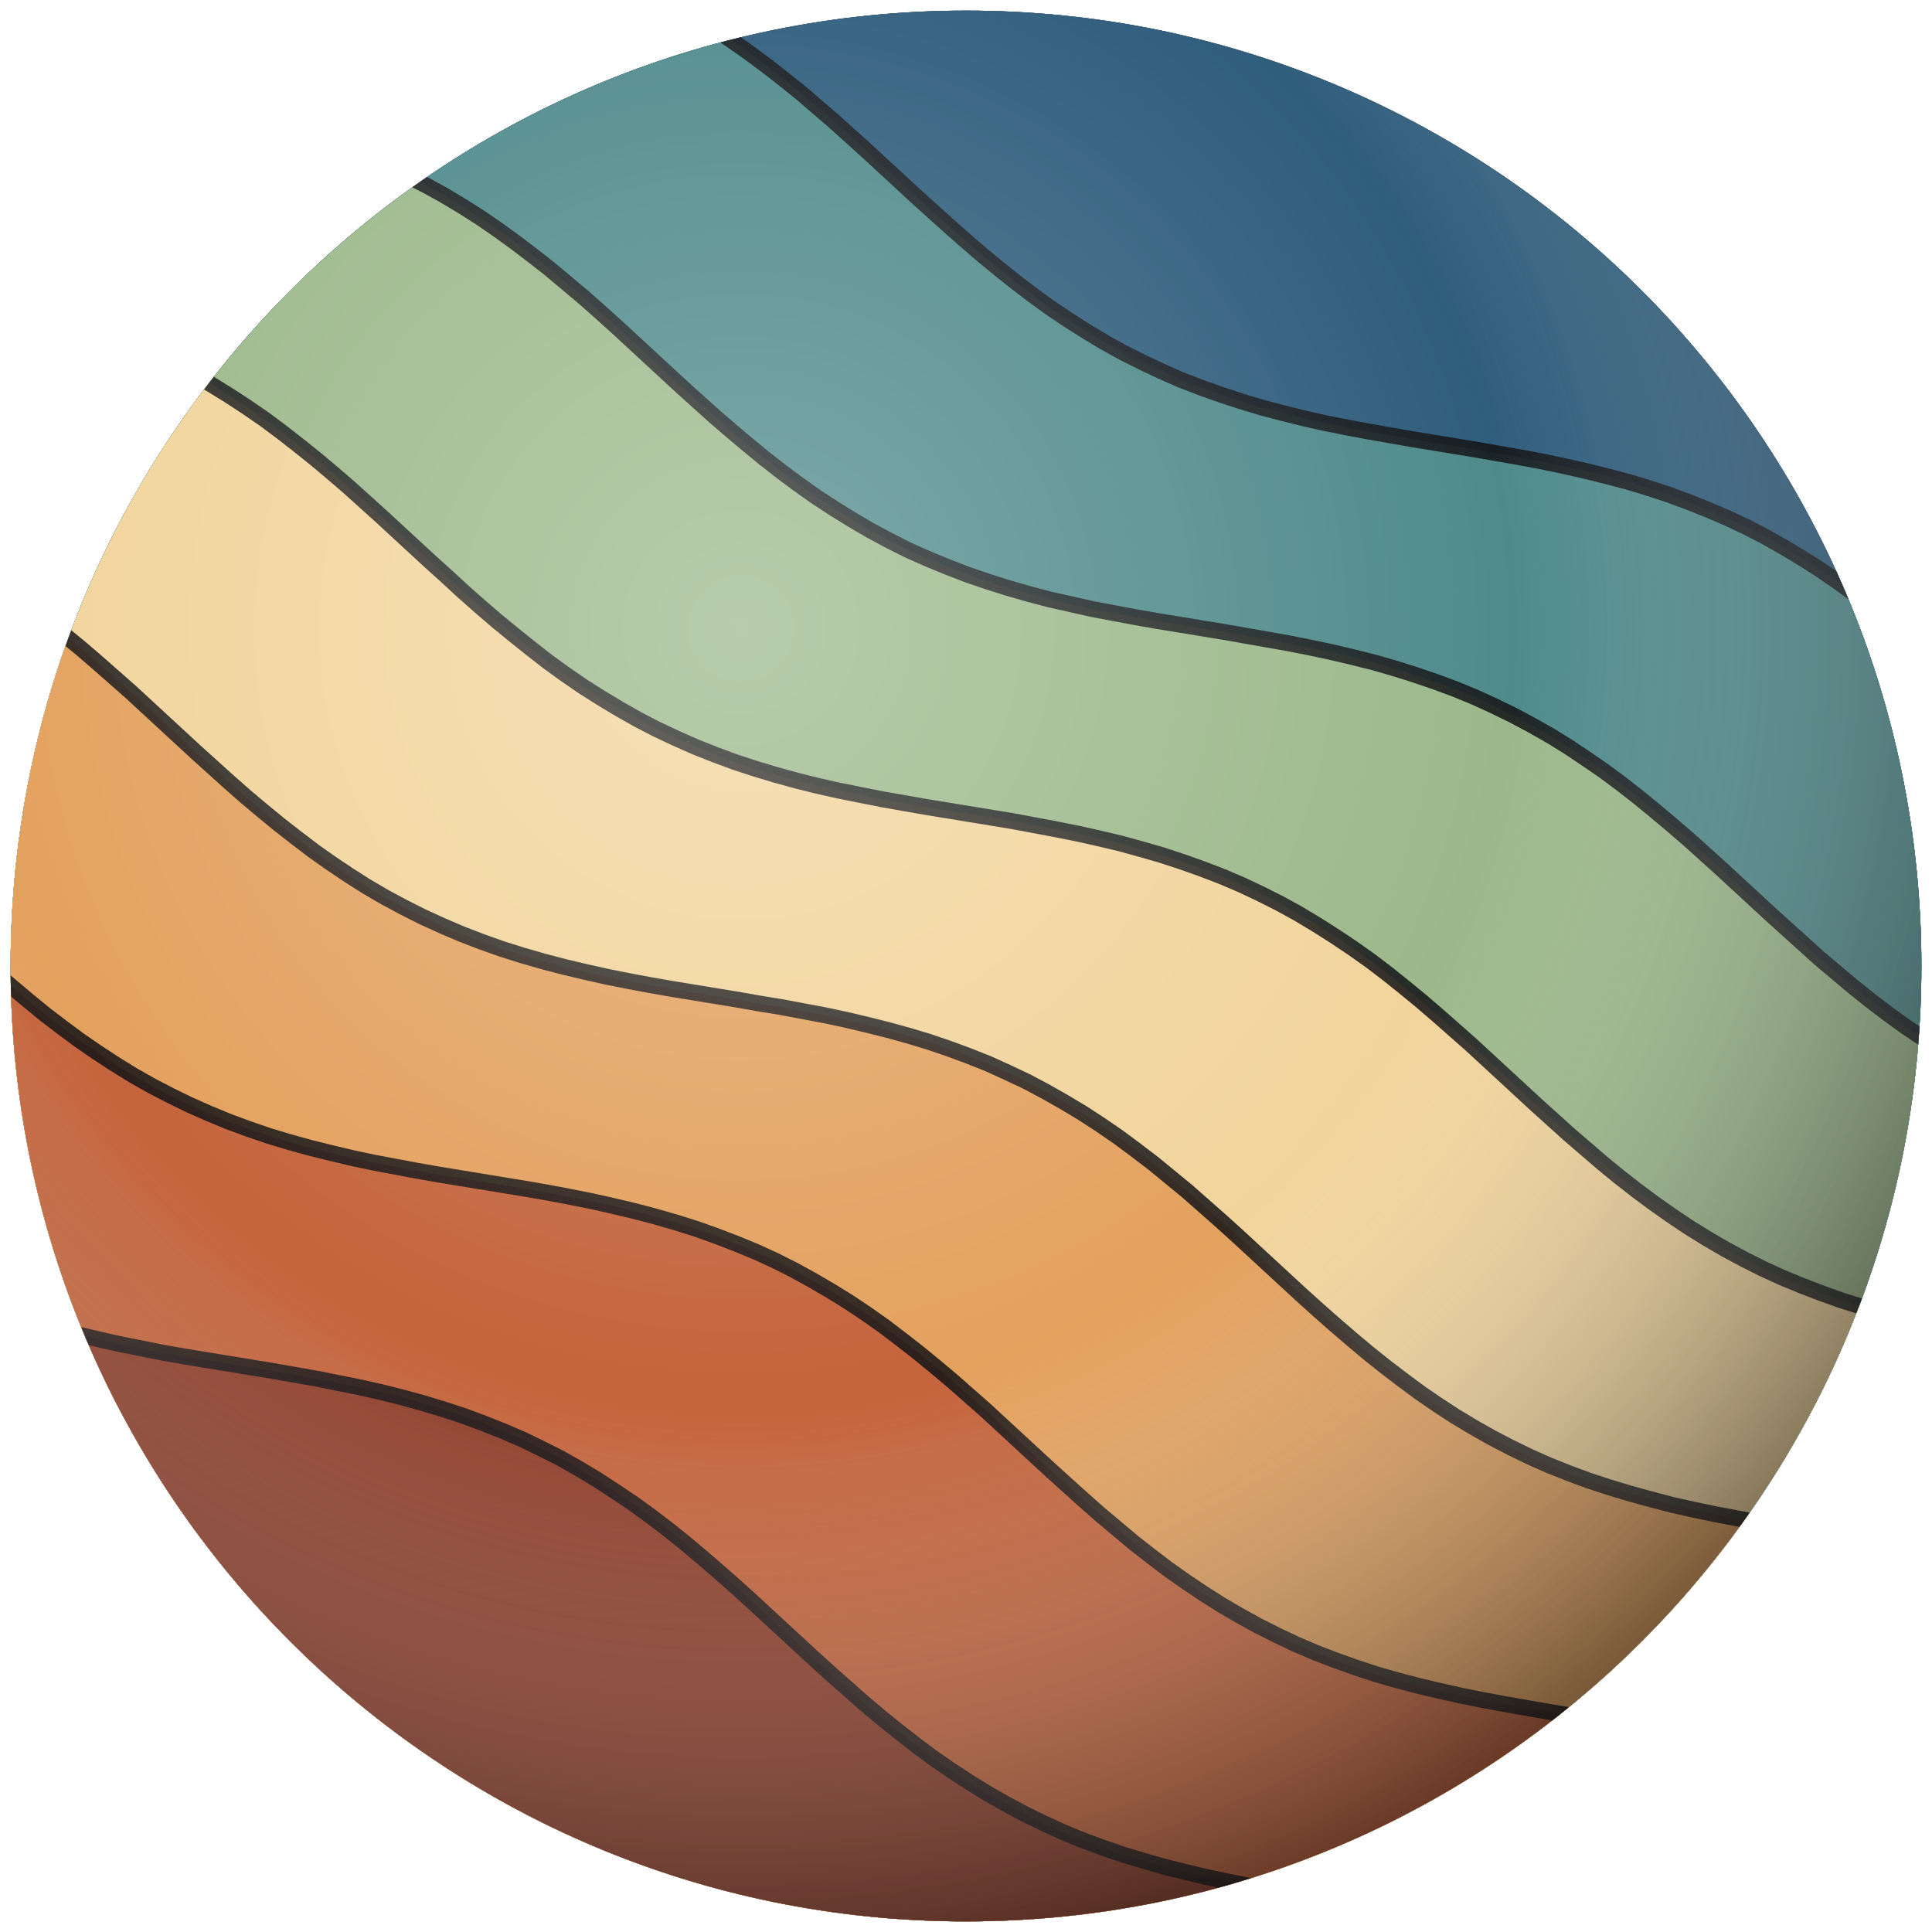
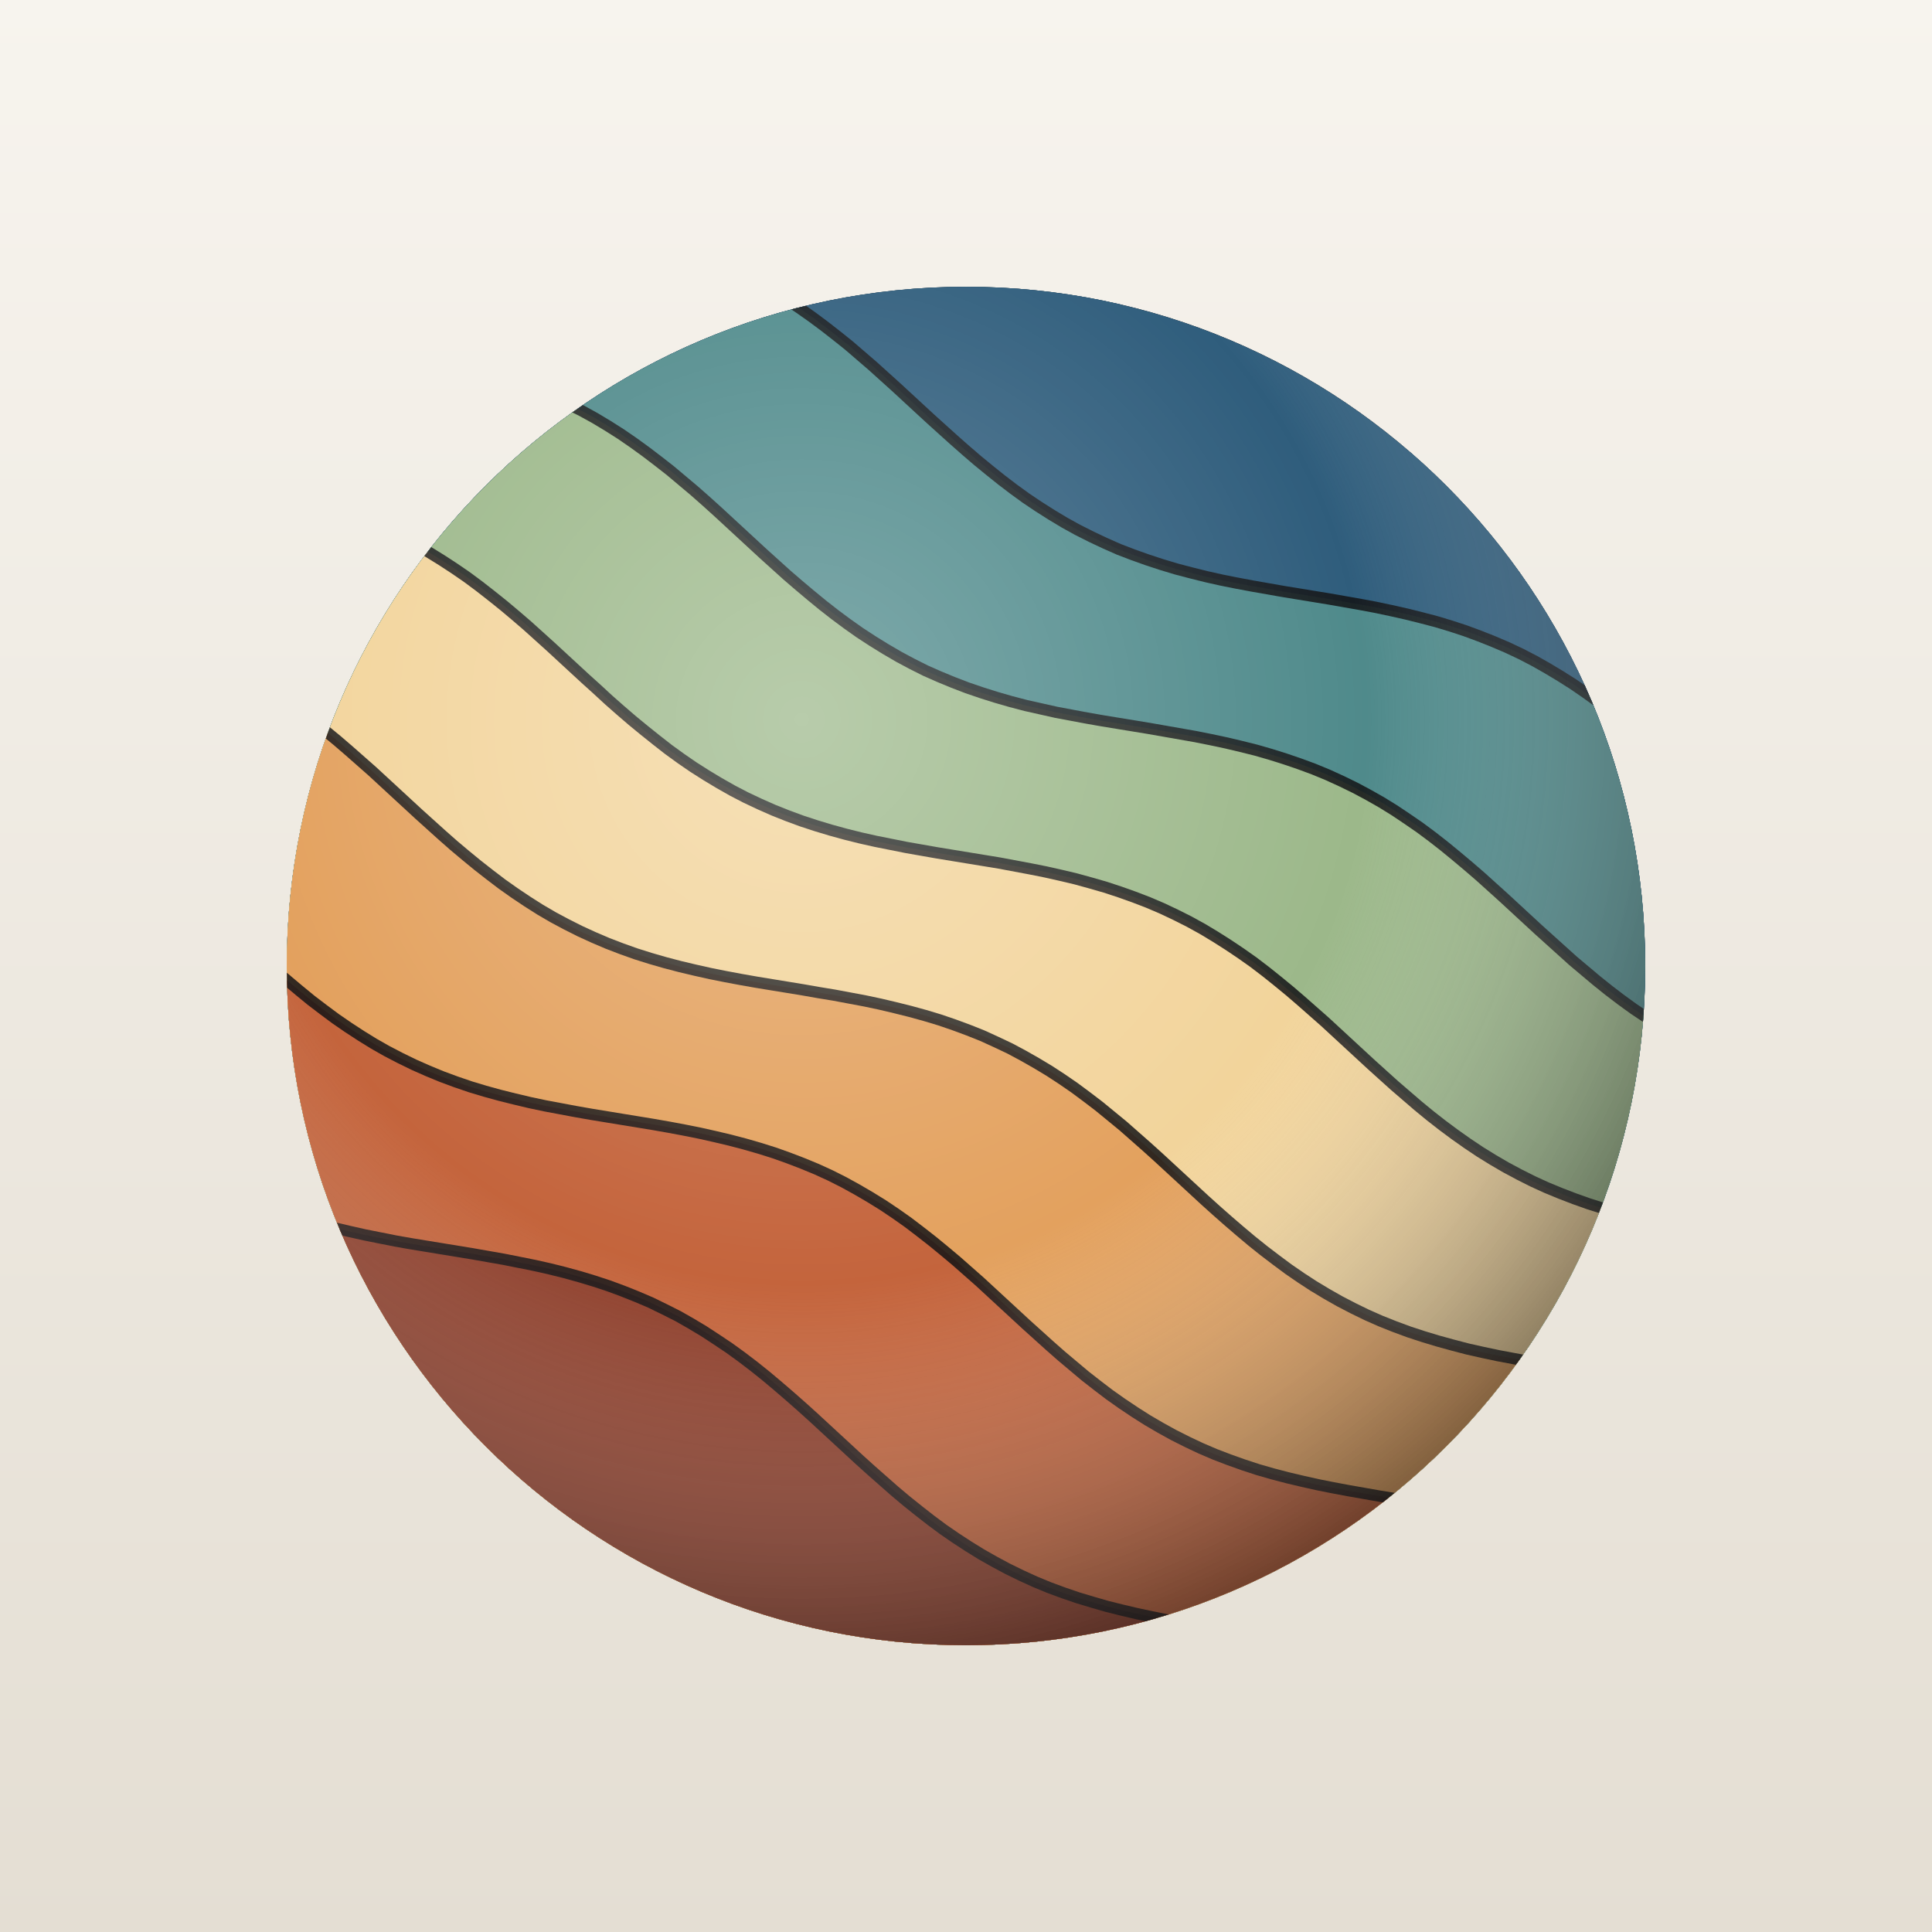
- <svg xmlns="http://www.w3.org/2000/svg" viewBox="148 148 728 728">
+ <svg xmlns="http://www.w3.org/2000/svg" viewBox="0 0 1024 1024" width="1024" height="1024">
  <defs>
    <clipPath id="clip">
      <circle cx="512" cy="512" r="360" />
    </clipPath>
    <radialGradient id="shade" cx="38%" cy="32%" r="75%">
      <stop offset="0" stop-color="#fff" stop-opacity=".28" />
      <stop offset=".55" stop-color="#fff" stop-opacity="0" />
      <stop offset="1" stop-color="#000" stop-opacity=".55" />
    </radialGradient>
+     <linearGradient id="bg" x1="0" y1="0" x2="0" y2="1">
+       <stop offset="0" stop-color="#f7f4ee" />
+       <stop offset="1" stop-color="#e4ded3" />
+     </linearGradient>
  </defs>
+   <rect width="1024" height="1024" fill="url(#bg)" />
  <g clip-path="url(#clip)">
    <rect width="1024" height="1024" fill="#121214" />
    <g transform="rotate(26 512 512)">
      <path d="M -200 43.2 L -192 41.1 L -184 39.1 L -176 37.2 L -168 35.5 L -160 34.0 L -152 32.8 L -144 31.7 L -136 30.9 L -128 30.3 L -120 30.1 L -112 30.0 L -104 30.2 L -96 30.7 L -88 31.5 L -80 32.5 L -72 33.7 L -64 35.1 L -56 36.8 L -48 38.6 L -40 40.6 L -32 42.7 L -24 44.9 L -16 47.2 L -8 49.6 L 0 52.0 L 8 54.4 L 16 56.8 L 24 59.1 L 32 61.3 L 40 63.4 L 48 65.4 L 56 67.2 L 64 68.9 L 72 70.3 L 80 71.5 L 88 72.5 L 96 73.3 L 104 73.8 L 112 74.0 L 120 73.9 L 128 73.7 L 136 73.1 L 144 72.3 L 152 71.2 L 160 70.0 L 168 68.5 L 176 66.8 L 184 64.9 L 192 62.9 L 200 60.8 L 208 58.5 L 216 56.2 L 224 53.8 L 232 51.4 L 240 49.0 L 248 46.6 L 256 44.4 L 264 42.1 L 272 40.1 L 280 38.1 L 288 36.3 L 296 34.7 L 304 33.4 L 312 32.2 L 320 31.3 L 328 30.6 L 336 30.2 L 344 30.0 L 352 30.1 L 360 30.5 L 368 31.1 L 376 31.9 L 384 33.0 L 392 34.4 L 400 35.9 L 408 37.7 L 416 39.6 L 424 41.6 L 432 43.8 L 440 46.1 L 448 48.4 L 456 50.8 L 464 53.2 L 472 55.6 L 480 57.9 L 488 60.2 L 496 62.4 L 504 64.4 L 512 66.3 L 520 68.1 L 528 69.6 L 536 71.0 L 544 72.1 L 552 72.9 L 560 73.5 L 568 73.9 L 576 74.0 L 584 73.8 L 592 73.4 L 600 72.7 L 608 71.8 L 616 70.6 L 624 69.3 L 632 67.7 L 640 65.9 L 648 63.9 L 656 61.9 L 664 59.6 L 672 57.4 L 680 55.0 L 688 52.6 L 696 50.2 L 704 47.8 L 712 45.5 L 720 43.2 L 728 41.1 L 736 39.1 L 744 37.2 L 752 35.5 L 760 34.0 L 768 32.8 L 776 31.7 L 784 30.9 L 792 30.3 L 800 30.1 L 808 30.0 L 816 30.2 L 824 30.7 L 832 31.5 L 840 32.5 L 848 33.7 L 856 35.1 L 864 36.8 L 872 38.6 L 880 40.6 L 888 42.7 L 896 44.9 L 904 47.2 L 912 49.6 L 920 52.0 L 928 54.4 L 936 56.8 L 944 59.1 L 952 61.3 L 960 63.4 L 968 65.4 L 976 67.2 L 984 68.9 L 992 70.3 L 1000 71.5 L 1008 72.5 L 1016 73.3 L 1024 73.8 L 1032 74.0 L 1040 73.9 L 1048 73.7 L 1056 73.1 L 1064 72.3 L 1072 71.2 L 1080 70.0 L 1088 68.5 L 1096 66.8 L 1104 64.9 L 1112 62.9 L 1120 60.8 L 1128 58.5 L 1136 56.2 L 1144 53.8 L 1152 51.4 L 1160 49.0 L 1168 46.6 L 1176 44.4 L 1184 42.1 L 1192 40.1 L 1200 38.1 L 1208 36.3 L 1216 34.7 L 1224 33.4 L 1224 1300 L -200 1300 Z" fill="#2f5d7c" />
      <path d="M -200 134.5 L -192 133.6 L -184 132.9 L -176 132.4 L -168 132.2 L -160 132.3 L -152 132.6 L -144 133.2 L -136 134.1 L -128 135.2 L -120 136.5 L -112 138.0 L -104 139.7 L -96 141.6 L -88 143.6 L -80 145.8 L -72 148.1 L -64 150.4 L -56 152.8 L -48 155.2 L -40 157.6 L -32 159.9 L -24 162.2 L -16 164.4 L -8 166.5 L 0 168.4 L 8 170.1 L 16 171.7 L 24 173.1 L 32 174.2 L 40 175.1 L 48 175.7 L 56 176.1 L 64 176.2 L 72 176.1 L 80 175.7 L 88 175.0 L 96 174.1 L 104 173.0 L 112 171.6 L 120 170.0 L 128 168.3 L 136 166.4 L 144 164.3 L 152 162.1 L 160 159.8 L 168 157.4 L 176 155.0 L 184 152.6 L 192 150.3 L 200 147.9 L 208 145.7 L 216 143.5 L 224 141.5 L 232 139.6 L 240 137.9 L 248 136.4 L 256 135.1 L 264 134.0 L 272 133.2 L 280 132.6 L 288 132.3 L 296 132.2 L 304 132.4 L 312 132.9 L 320 133.6 L 328 134.6 L 336 135.8 L 344 137.2 L 352 138.8 L 360 140.6 L 368 142.6 L 376 144.7 L 384 146.9 L 392 149.2 L 400 151.6 L 408 154.0 L 416 156.4 L 424 158.8 L 432 161.1 L 440 163.3 L 448 165.5 L 456 167.5 L 464 169.3 L 472 171.0 L 480 172.4 L 488 173.7 L 496 174.7 L 504 175.4 L 512 175.9 L 520 176.2 L 528 176.2 L 536 175.9 L 544 175.4 L 552 174.6 L 560 173.6 L 568 172.3 L 576 170.9 L 584 169.2 L 592 167.3 L 600 165.3 L 608 163.2 L 616 160.9 L 624 158.6 L 632 156.2 L 640 153.8 L 648 151.5 L 656 149.1 L 664 146.8 L 672 144.6 L 680 142.5 L 688 140.5 L 696 138.7 L 704 137.1 L 712 135.7 L 720 134.5 L 728 133.6 L 736 132.9 L 744 132.4 L 752 132.2 L 760 132.3 L 768 132.6 L 776 133.2 L 784 134.1 L 792 135.2 L 800 136.5 L 808 138.0 L 816 139.7 L 824 141.6 L 832 143.6 L 840 145.8 L 848 148.1 L 856 150.4 L 864 152.8 L 872 155.2 L 880 157.6 L 888 159.9 L 896 162.2 L 904 164.4 L 912 166.5 L 920 168.4 L 928 170.1 L 936 171.7 L 944 173.1 L 952 174.2 L 960 175.1 L 968 175.7 L 976 176.1 L 984 176.2 L 992 176.1 L 1000 175.7 L 1008 175.0 L 1016 174.1 L 1024 173.0 L 1032 171.6 L 1040 170.0 L 1048 168.3 L 1056 166.4 L 1064 164.3 L 1072 162.1 L 1080 159.8 L 1088 157.4 L 1096 155.0 L 1104 152.6 L 1112 150.3 L 1120 147.9 L 1128 145.7 L 1136 143.5 L 1144 141.5 L 1152 139.6 L 1160 137.9 L 1168 136.4 L 1176 135.1 L 1184 134.0 L 1192 133.2 L 1200 132.6 L 1208 132.3 L 1216 132.2 L 1224 132.4 L 1224 1300 L -200 1300 Z" fill="#2f5d7c" />
      <path d="M -200 235.1 L -192 235.8 L -184 236.7 L -176 237.9 L -168 239.3 L -160 240.9 L -152 242.7 L -144 244.6 L -136 246.7 L -128 248.9 L -120 251.2 L -112 253.6 L -104 256.0 L -96 258.4 L -88 260.8 L -80 263.1 L -72 265.3 L -64 267.5 L -56 269.5 L -48 271.3 L -40 273.0 L -32 274.5 L -24 275.8 L -16 276.8 L -8 277.6 L 0 278.1 L 8 278.4 L 16 278.4 L 24 278.2 L 32 277.7 L 40 276.9 L 48 275.9 L 56 274.7 L 64 273.2 L 72 271.6 L 80 269.7 L 88 267.7 L 96 265.6 L 104 263.4 L 112 261.1 L 120 258.7 L 128 256.3 L 136 253.9 L 144 251.5 L 152 249.2 L 160 247.0 L 168 244.9 L 176 242.9 L 184 241.1 L 192 239.5 L 200 238.0 L 208 236.8 L 216 235.9 L 224 235.1 L 232 234.7 L 240 234.5 L 248 234.5 L 256 234.8 L 264 235.4 L 272 236.2 L 280 237.3 L 288 238.6 L 296 240.1 L 304 241.8 L 312 243.6 L 320 245.7 L 328 247.8 L 336 250.1 L 344 252.4 L 352 254.8 L 360 257.2 L 368 259.6 L 376 261.9 L 384 264.2 L 392 266.4 L 400 268.5 L 408 270.4 L 416 272.2 L 424 273.8 L 432 275.2 L 440 276.3 L 448 277.2 L 456 277.9 L 464 278.3 L 472 278.4 L 480 278.3 L 488 278.0 L 496 277.3 L 504 276.4 L 512 275.3 L 520 274.0 L 528 272.4 L 536 270.7 L 544 268.8 L 552 266.7 L 560 264.5 L 568 262.2 L 576 259.9 L 584 257.5 L 592 255.1 L 600 252.7 L 608 250.4 L 616 248.1 L 624 245.9 L 632 243.9 L 640 242.0 L 648 240.3 L 656 238.7 L 664 237.4 L 672 236.3 L 680 235.5 L 688 234.9 L 696 234.5 L 704 234.4 L 712 234.6 L 720 235.1 L 728 235.8 L 736 236.7 L 744 237.9 L 752 239.3 L 760 240.9 L 768 242.7 L 776 244.6 L 784 246.7 L 792 248.9 L 800 251.2 L 808 253.6 L 816 256.0 L 824 258.4 L 832 260.8 L 840 263.1 L 848 265.3 L 856 267.5 L 864 269.5 L 872 271.3 L 880 273.0 L 888 274.5 L 896 275.8 L 904 276.8 L 912 277.6 L 920 278.1 L 928 278.4 L 936 278.4 L 944 278.2 L 952 277.7 L 960 276.9 L 968 275.9 L 976 274.7 L 984 273.2 L 992 271.6 L 1000 269.7 L 1008 267.7 L 1016 265.6 L 1024 263.4 L 1032 261.1 L 1040 258.7 L 1048 256.3 L 1056 253.9 L 1064 251.5 L 1072 249.2 L 1080 247.0 L 1088 244.9 L 1096 242.9 L 1104 241.1 L 1112 239.5 L 1120 238.0 L 1128 236.8 L 1136 235.9 L 1144 235.1 L 1152 234.7 L 1160 234.5 L 1168 234.5 L 1176 234.8 L 1184 235.4 L 1192 236.2 L 1200 237.3 L 1208 238.6 L 1216 240.1 L 1224 241.8 L 1224 1300 L -200 1300 Z" fill="#4f8a8b" />
      <path d="M -200 235.1 L -192 235.8 L -184 236.7 L -176 237.9 L -168 239.3 L -160 240.9 L -152 242.7 L -144 244.6 L -136 246.7 L -128 248.9 L -120 251.2 L -112 253.6 L -104 256.0 L -96 258.4 L -88 260.8 L -80 263.1 L -72 265.3 L -64 267.5 L -56 269.5 L -48 271.3 L -40 273.0 L -32 274.5 L -24 275.8 L -16 276.8 L -8 277.6 L 0 278.1 L 8 278.4 L 16 278.4 L 24 278.2 L 32 277.7 L 40 276.9 L 48 275.9 L 56 274.7 L 64 273.2 L 72 271.6 L 80 269.7 L 88 267.7 L 96 265.6 L 104 263.4 L 112 261.1 L 120 258.7 L 128 256.3 L 136 253.9 L 144 251.5 L 152 249.2 L 160 247.0 L 168 244.9 L 176 242.9 L 184 241.1 L 192 239.5 L 200 238.0 L 208 236.8 L 216 235.9 L 224 235.1 L 232 234.7 L 240 234.5 L 248 234.5 L 256 234.8 L 264 235.4 L 272 236.2 L 280 237.3 L 288 238.6 L 296 240.1 L 304 241.8 L 312 243.6 L 320 245.7 L 328 247.8 L 336 250.1 L 344 252.4 L 352 254.8 L 360 257.2 L 368 259.6 L 376 261.9 L 384 264.2 L 392 266.4 L 400 268.5 L 408 270.4 L 416 272.2 L 424 273.8 L 432 275.2 L 440 276.3 L 448 277.2 L 456 277.9 L 464 278.3 L 472 278.4 L 480 278.3 L 488 278.0 L 496 277.3 L 504 276.4 L 512 275.3 L 520 274.0 L 528 272.4 L 536 270.7 L 544 268.8 L 552 266.7 L 560 264.5 L 568 262.2 L 576 259.9 L 584 257.5 L 592 255.1 L 600 252.7 L 608 250.4 L 616 248.1 L 624 245.9 L 632 243.9 L 640 242.0 L 648 240.3 L 656 238.7 L 664 237.4 L 672 236.3 L 680 235.5 L 688 234.9 L 696 234.5 L 704 234.4 L 712 234.6 L 720 235.1 L 728 235.8 L 736 236.7 L 744 237.9 L 752 239.3 L 760 240.9 L 768 242.7 L 776 244.6 L 784 246.7 L 792 248.9 L 800 251.2 L 808 253.6 L 816 256.0 L 824 258.4 L 832 260.8 L 840 263.1 L 848 265.3 L 856 267.5 L 864 269.5 L 872 271.3 L 880 273.0 L 888 274.5 L 896 275.8 L 904 276.8 L 912 277.6 L 920 278.1 L 928 278.4 L 936 278.4 L 944 278.2 L 952 277.7 L 960 276.9 L 968 275.9 L 976 274.7 L 984 273.2 L 992 271.6 L 1000 269.7 L 1008 267.7 L 1016 265.6 L 1024 263.4 L 1032 261.1 L 1040 258.7 L 1048 256.3 L 1056 253.9 L 1064 251.5 L 1072 249.2 L 1080 247.0 L 1088 244.9 L 1096 242.9 L 1104 241.1 L 1112 239.5 L 1120 238.0 L 1128 236.8 L 1136 235.9 L 1144 235.1 L 1152 234.7 L 1160 234.5 L 1168 234.5 L 1176 234.8 L 1184 235.4 L 1192 236.2 L 1200 237.3 L 1208 238.6 L 1216 240.1 L 1224 241.8" fill="none" stroke="#121214" stroke-width="6" stroke-opacity=".85" />
      <path d="M -200 345.7 L -192 347.7 L -184 349.8 L -176 352.1 L -168 354.4 L -160 356.8 L -152 359.2 L -144 361.6 L -136 363.9 L -128 366.2 L -120 368.5 L -112 370.5 L -104 372.5 L -96 374.3 L -88 375.9 L -80 377.3 L -72 378.4 L -64 379.4 L -56 380.1 L -48 380.5 L -40 380.7 L -32 380.6 L -24 380.2 L -16 379.6 L -8 378.8 L 0 377.7 L 8 376.3 L 16 374.8 L 24 373.1 L 32 371.2 L 40 369.1 L 48 366.9 L 56 364.7 L 64 362.3 L 72 359.9 L 80 357.5 L 88 355.2 L 96 352.8 L 104 350.5 L 112 348.3 L 120 346.3 L 128 344.4 L 136 342.6 L 144 341.1 L 152 339.8 L 160 338.6 L 168 337.8 L 176 337.1 L 184 336.8 L 192 336.7 L 200 336.8 L 208 337.2 L 216 337.9 L 224 338.8 L 232 340.0 L 240 341.4 L 248 343.0 L 256 344.7 L 264 346.7 L 272 348.7 L 280 350.9 L 288 353.2 L 296 355.6 L 304 358.0 L 312 360.4 L 320 362.8 L 328 365.1 L 336 367.4 L 344 369.5 L 352 371.5 L 360 373.4 L 368 375.1 L 376 376.6 L 384 377.9 L 392 378.9 L 400 379.7 L 408 380.3 L 416 380.6 L 424 380.7 L 432 380.4 L 440 379.9 L 448 379.2 L 456 378.2 L 464 377.0 L 472 375.6 L 480 374.0 L 488 372.1 L 496 370.2 L 504 368.0 L 512 365.8 L 520 363.5 L 528 361.1 L 536 358.7 L 544 356.3 L 552 354.0 L 560 351.7 L 568 349.4 L 576 347.3 L 584 345.3 L 592 343.5 L 600 341.8 L 608 340.4 L 616 339.2 L 624 338.2 L 632 337.4 L 640 336.9 L 648 336.7 L 656 336.7 L 664 337.0 L 672 337.5 L 680 338.3 L 688 339.4 L 696 340.6 L 704 342.1 L 712 343.8 L 720 345.7 L 728 347.7 L 736 349.8 L 744 352.1 L 752 354.4 L 760 356.8 L 768 359.2 L 776 361.6 L 784 363.9 L 792 366.2 L 800 368.5 L 808 370.5 L 816 372.5 L 824 374.3 L 832 375.9 L 840 377.3 L 848 378.4 L 856 379.4 L 864 380.1 L 872 380.5 L 880 380.7 L 888 380.6 L 896 380.2 L 904 379.6 L 912 378.8 L 920 377.7 L 928 376.3 L 936 374.8 L 944 373.1 L 952 371.2 L 960 369.1 L 968 366.9 L 976 364.7 L 984 362.3 L 992 359.9 L 1000 357.5 L 1008 355.2 L 1016 352.8 L 1024 350.5 L 1032 348.3 L 1040 346.3 L 1048 344.4 L 1056 342.6 L 1064 341.1 L 1072 339.8 L 1080 338.6 L 1088 337.8 L 1096 337.1 L 1104 336.8 L 1112 336.7 L 1120 336.8 L 1128 337.2 L 1136 337.9 L 1144 338.8 L 1152 340.0 L 1160 341.4 L 1168 343.0 L 1176 344.7 L 1184 346.7 L 1192 348.7 L 1200 350.9 L 1208 353.2 L 1216 355.6 L 1224 358.0 L 1224 1300 L -200 1300 Z" fill="#9cb88a" />
      <path d="M -200 345.7 L -192 347.7 L -184 349.8 L -176 352.1 L -168 354.4 L -160 356.8 L -152 359.2 L -144 361.6 L -136 363.9 L -128 366.2 L -120 368.5 L -112 370.5 L -104 372.5 L -96 374.3 L -88 375.9 L -80 377.3 L -72 378.4 L -64 379.4 L -56 380.1 L -48 380.5 L -40 380.7 L -32 380.6 L -24 380.2 L -16 379.6 L -8 378.8 L 0 377.7 L 8 376.3 L 16 374.8 L 24 373.1 L 32 371.2 L 40 369.1 L 48 366.9 L 56 364.7 L 64 362.3 L 72 359.9 L 80 357.5 L 88 355.2 L 96 352.8 L 104 350.5 L 112 348.3 L 120 346.3 L 128 344.4 L 136 342.6 L 144 341.1 L 152 339.8 L 160 338.6 L 168 337.8 L 176 337.1 L 184 336.8 L 192 336.7 L 200 336.8 L 208 337.2 L 216 337.9 L 224 338.8 L 232 340.0 L 240 341.4 L 248 343.0 L 256 344.7 L 264 346.7 L 272 348.7 L 280 350.9 L 288 353.2 L 296 355.6 L 304 358.0 L 312 360.4 L 320 362.8 L 328 365.1 L 336 367.4 L 344 369.5 L 352 371.5 L 360 373.4 L 368 375.1 L 376 376.6 L 384 377.9 L 392 378.9 L 400 379.7 L 408 380.3 L 416 380.6 L 424 380.7 L 432 380.4 L 440 379.9 L 448 379.2 L 456 378.2 L 464 377.0 L 472 375.6 L 480 374.0 L 488 372.1 L 496 370.2 L 504 368.0 L 512 365.8 L 520 363.5 L 528 361.1 L 536 358.7 L 544 356.3 L 552 354.0 L 560 351.7 L 568 349.4 L 576 347.3 L 584 345.3 L 592 343.5 L 600 341.8 L 608 340.4 L 616 339.2 L 624 338.2 L 632 337.4 L 640 336.9 L 648 336.7 L 656 336.7 L 664 337.0 L 672 337.5 L 680 338.3 L 688 339.4 L 696 340.6 L 704 342.1 L 712 343.8 L 720 345.7 L 728 347.7 L 736 349.8 L 744 352.1 L 752 354.4 L 760 356.8 L 768 359.2 L 776 361.6 L 784 363.9 L 792 366.2 L 800 368.5 L 808 370.5 L 816 372.5 L 824 374.3 L 832 375.9 L 840 377.3 L 848 378.4 L 856 379.4 L 864 380.1 L 872 380.5 L 880 380.7 L 888 380.6 L 896 380.2 L 904 379.6 L 912 378.8 L 920 377.7 L 928 376.3 L 936 374.8 L 944 373.1 L 952 371.2 L 960 369.1 L 968 366.9 L 976 364.7 L 984 362.3 L 992 359.9 L 1000 357.5 L 1008 355.2 L 1016 352.8 L 1024 350.5 L 1032 348.3 L 1040 346.3 L 1048 344.4 L 1056 342.6 L 1064 341.1 L 1072 339.8 L 1080 338.6 L 1088 337.8 L 1096 337.1 L 1104 336.8 L 1112 336.7 L 1120 336.8 L 1128 337.2 L 1136 337.9 L 1144 338.8 L 1152 340.0 L 1160 341.4 L 1168 343.0 L 1176 344.7 L 1184 346.7 L 1192 348.7 L 1200 350.9 L 1208 353.2 L 1216 355.6 L 1224 358.0" fill="none" stroke="#121214" stroke-width="6" stroke-opacity=".85" />
      <path d="M -200 462.4 L -192 464.8 L -184 467.1 L -176 469.4 L -168 471.5 L -160 473.6 L -152 475.5 L -144 477.2 L -136 478.7 L -128 480.0 L -120 481.1 L -112 481.9 L -104 482.5 L -96 482.8 L -88 482.9 L -80 482.7 L -72 482.2 L -64 481.5 L -56 480.6 L -48 479.4 L -40 478.0 L -32 476.3 L -24 474.5 L -16 472.6 L -8 470.5 L 0 468.3 L 8 466.0 L 16 463.6 L 24 461.2 L 32 458.8 L 40 456.4 L 48 454.1 L 56 451.9 L 64 449.7 L 72 447.7 L 80 445.9 L 88 444.2 L 96 442.7 L 104 441.5 L 112 440.5 L 120 439.7 L 128 439.2 L 136 438.9 L 144 438.9 L 152 439.2 L 160 439.7 L 168 440.5 L 176 441.5 L 184 442.7 L 192 444.2 L 200 445.9 L 208 447.7 L 216 449.7 L 224 451.8 L 232 454.1 L 240 456.4 L 248 458.8 L 256 461.2 L 264 463.6 L 272 465.9 L 280 468.3 L 288 470.5 L 296 472.6 L 304 474.5 L 312 476.3 L 320 478.0 L 328 479.4 L 336 480.6 L 344 481.5 L 352 482.2 L 360 482.7 L 368 482.9 L 376 482.8 L 384 482.5 L 392 481.9 L 400 481.1 L 408 480.0 L 416 478.7 L 424 477.2 L 432 475.5 L 440 473.6 L 448 471.5 L 456 469.4 L 464 467.1 L 472 464.8 L 480 462.4 L 488 460.0 L 496 457.6 L 504 455.2 L 512 453.0 L 520 450.8 L 528 448.7 L 536 446.8 L 544 445.0 L 552 443.5 L 560 442.1 L 568 441.0 L 576 440.1 L 584 439.4 L 592 439.0 L 600 438.9 L 608 439.0 L 616 439.4 L 624 440.1 L 632 441.0 L 640 442.1 L 648 443.4 L 656 445.0 L 664 446.8 L 672 448.7 L 680 450.8 L 688 453.0 L 696 455.2 L 704 457.6 L 712 460.0 L 720 462.4 L 728 464.8 L 736 467.1 L 744 469.4 L 752 471.5 L 760 473.6 L 768 475.5 L 776 477.2 L 784 478.7 L 792 480.0 L 800 481.1 L 808 481.9 L 816 482.5 L 824 482.8 L 832 482.9 L 840 482.7 L 848 482.2 L 856 481.5 L 864 480.6 L 872 479.4 L 880 478.0 L 888 476.3 L 896 474.5 L 904 472.6 L 912 470.5 L 920 468.3 L 928 466.0 L 936 463.6 L 944 461.2 L 952 458.8 L 960 456.4 L 968 454.1 L 976 451.9 L 984 449.7 L 992 447.7 L 1000 445.9 L 1008 444.2 L 1016 442.7 L 1024 441.5 L 1032 440.5 L 1040 439.7 L 1048 439.2 L 1056 438.9 L 1064 438.9 L 1072 439.2 L 1080 439.7 L 1088 440.5 L 1096 441.5 L 1104 442.7 L 1112 444.2 L 1120 445.9 L 1128 447.7 L 1136 449.7 L 1144 451.8 L 1152 454.1 L 1160 456.4 L 1168 458.8 L 1176 461.2 L 1184 463.6 L 1192 465.9 L 1200 468.3 L 1208 470.5 L 1216 472.6 L 1224 474.5 L 1224 1300 L -200 1300 Z" fill="#f2d49b" />
      <path d="M -200 462.4 L -192 464.8 L -184 467.1 L -176 469.4 L -168 471.5 L -160 473.6 L -152 475.5 L -144 477.2 L -136 478.7 L -128 480.0 L -120 481.1 L -112 481.9 L -104 482.5 L -96 482.8 L -88 482.9 L -80 482.7 L -72 482.2 L -64 481.5 L -56 480.6 L -48 479.4 L -40 478.0 L -32 476.3 L -24 474.5 L -16 472.6 L -8 470.5 L 0 468.3 L 8 466.0 L 16 463.6 L 24 461.2 L 32 458.8 L 40 456.4 L 48 454.1 L 56 451.9 L 64 449.7 L 72 447.7 L 80 445.9 L 88 444.2 L 96 442.7 L 104 441.5 L 112 440.5 L 120 439.7 L 128 439.2 L 136 438.9 L 144 438.9 L 152 439.2 L 160 439.7 L 168 440.5 L 176 441.5 L 184 442.7 L 192 444.2 L 200 445.9 L 208 447.7 L 216 449.7 L 224 451.8 L 232 454.1 L 240 456.4 L 248 458.8 L 256 461.2 L 264 463.6 L 272 465.9 L 280 468.3 L 288 470.5 L 296 472.6 L 304 474.5 L 312 476.3 L 320 478.0 L 328 479.4 L 336 480.6 L 344 481.5 L 352 482.2 L 360 482.7 L 368 482.9 L 376 482.8 L 384 482.5 L 392 481.9 L 400 481.1 L 408 480.0 L 416 478.7 L 424 477.2 L 432 475.5 L 440 473.6 L 448 471.5 L 456 469.4 L 464 467.1 L 472 464.8 L 480 462.4 L 488 460.0 L 496 457.6 L 504 455.2 L 512 453.0 L 520 450.8 L 528 448.7 L 536 446.8 L 544 445.0 L 552 443.5 L 560 442.1 L 568 441.0 L 576 440.1 L 584 439.4 L 592 439.0 L 600 438.9 L 608 439.0 L 616 439.4 L 624 440.1 L 632 441.0 L 640 442.1 L 648 443.4 L 656 445.0 L 664 446.8 L 672 448.7 L 680 450.8 L 688 453.0 L 696 455.2 L 704 457.6 L 712 460.0 L 720 462.4 L 728 464.8 L 736 467.1 L 744 469.4 L 752 471.5 L 760 473.6 L 768 475.5 L 776 477.2 L 784 478.7 L 792 480.0 L 800 481.1 L 808 481.9 L 816 482.5 L 824 482.8 L 832 482.9 L 840 482.7 L 848 482.2 L 856 481.5 L 864 480.6 L 872 479.4 L 880 478.0 L 888 476.3 L 896 474.5 L 904 472.6 L 912 470.5 L 920 468.3 L 928 466.0 L 936 463.6 L 944 461.2 L 952 458.8 L 960 456.4 L 968 454.1 L 976 451.9 L 984 449.7 L 992 447.7 L 1000 445.9 L 1008 444.2 L 1016 442.7 L 1024 441.5 L 1032 440.5 L 1040 439.7 L 1048 439.2 L 1056 438.9 L 1064 438.9 L 1072 439.2 L 1080 439.7 L 1088 440.5 L 1096 441.5 L 1104 442.7 L 1112 444.2 L 1120 445.9 L 1128 447.7 L 1136 449.7 L 1144 451.8 L 1152 454.1 L 1160 456.4 L 1168 458.8 L 1176 461.2 L 1184 463.6 L 1192 465.9 L 1200 468.3 L 1208 470.5 L 1216 472.6 L 1224 474.5" fill="none" stroke="#121214" stroke-width="6" stroke-opacity=".85" />
      <path d="M -200 578.4 L -192 580.0 L -184 581.5 L -176 582.7 L -168 583.7 L -160 584.4 L -152 584.9 L -144 585.1 L -136 585.1 L -128 584.8 L -120 584.2 L -112 583.4 L -104 582.3 L -96 581.0 L -88 579.5 L -80 577.9 L -72 576.0 L -64 574.0 L -56 571.8 L -48 569.6 L -40 567.2 L -32 564.8 L -24 562.4 L -16 560.0 L -8 557.7 L 0 555.4 L 8 553.2 L 16 551.1 L 24 549.2 L 32 547.4 L 40 545.8 L 48 544.4 L 56 543.3 L 64 542.4 L 72 541.7 L 80 541.3 L 88 541.1 L 96 541.2 L 104 541.6 L 112 542.2 L 120 543.1 L 128 544.2 L 136 545.5 L 144 547.1 L 152 548.8 L 160 550.7 L 168 552.8 L 176 555.0 L 184 557.2 L 192 559.6 L 200 562.0 L 208 564.4 L 216 566.8 L 224 569.1 L 232 571.4 L 240 573.6 L 248 575.6 L 256 577.5 L 264 579.2 L 272 580.8 L 280 582.1 L 288 583.2 L 296 584.1 L 304 584.7 L 312 585.0 L 320 585.1 L 328 584.9 L 336 584.5 L 344 583.8 L 352 582.9 L 360 581.7 L 368 580.3 L 376 578.7 L 384 576.9 L 392 575.0 L 400 572.9 L 408 570.7 L 416 568.4 L 424 566.0 L 432 563.6 L 440 561.2 L 448 558.9 L 456 556.5 L 464 554.3 L 472 552.1 L 480 550.1 L 488 548.3 L 496 546.6 L 504 545.1 L 512 543.8 L 520 542.8 L 528 542.0 L 536 541.4 L 544 541.2 L 552 541.1 L 560 541.4 L 568 541.9 L 576 542.6 L 584 543.6 L 592 544.8 L 600 546.3 L 608 547.9 L 616 549.8 L 624 551.7 L 632 553.9 L 640 556.1 L 648 558.4 L 656 560.8 L 664 563.2 L 672 565.6 L 680 568.0 L 688 570.3 L 696 572.5 L 704 574.6 L 712 576.6 L 720 578.4 L 728 580.0 L 736 581.5 L 744 582.7 L 752 583.7 L 760 584.4 L 768 584.9 L 776 585.1 L 784 585.1 L 792 584.8 L 800 584.2 L 808 583.4 L 816 582.3 L 824 581.0 L 832 579.5 L 840 577.9 L 848 576.0 L 856 574.0 L 864 571.8 L 872 569.6 L 880 567.2 L 888 564.8 L 896 562.4 L 904 560.0 L 912 557.7 L 920 555.4 L 928 553.2 L 936 551.1 L 944 549.2 L 952 547.4 L 960 545.8 L 968 544.4 L 976 543.3 L 984 542.4 L 992 541.7 L 1000 541.3 L 1008 541.1 L 1016 541.2 L 1024 541.6 L 1032 542.2 L 1040 543.1 L 1048 544.2 L 1056 545.5 L 1064 547.1 L 1072 548.8 L 1080 550.7 L 1088 552.8 L 1096 555.0 L 1104 557.2 L 1112 559.6 L 1120 562.0 L 1128 564.4 L 1136 566.8 L 1144 569.1 L 1152 571.4 L 1160 573.6 L 1168 575.6 L 1176 577.5 L 1184 579.2 L 1192 580.8 L 1200 582.1 L 1208 583.2 L 1216 584.1 L 1224 584.7 L 1224 1300 L -200 1300 Z" fill="#e3a15e" />
      <path d="M -200 578.4 L -192 580.0 L -184 581.5 L -176 582.7 L -168 583.7 L -160 584.4 L -152 584.9 L -144 585.1 L -136 585.1 L -128 584.8 L -120 584.2 L -112 583.4 L -104 582.3 L -96 581.0 L -88 579.5 L -80 577.9 L -72 576.0 L -64 574.0 L -56 571.8 L -48 569.6 L -40 567.2 L -32 564.8 L -24 562.4 L -16 560.0 L -8 557.7 L 0 555.4 L 8 553.2 L 16 551.1 L 24 549.2 L 32 547.4 L 40 545.8 L 48 544.4 L 56 543.3 L 64 542.4 L 72 541.7 L 80 541.3 L 88 541.1 L 96 541.2 L 104 541.6 L 112 542.2 L 120 543.1 L 128 544.2 L 136 545.5 L 144 547.1 L 152 548.8 L 160 550.7 L 168 552.8 L 176 555.0 L 184 557.2 L 192 559.6 L 200 562.0 L 208 564.4 L 216 566.8 L 224 569.1 L 232 571.4 L 240 573.6 L 248 575.6 L 256 577.5 L 264 579.2 L 272 580.8 L 280 582.1 L 288 583.2 L 296 584.1 L 304 584.7 L 312 585.0 L 320 585.1 L 328 584.9 L 336 584.5 L 344 583.8 L 352 582.9 L 360 581.7 L 368 580.3 L 376 578.7 L 384 576.9 L 392 575.0 L 400 572.9 L 408 570.7 L 416 568.4 L 424 566.0 L 432 563.6 L 440 561.2 L 448 558.9 L 456 556.5 L 464 554.3 L 472 552.1 L 480 550.1 L 488 548.3 L 496 546.6 L 504 545.1 L 512 543.8 L 520 542.8 L 528 542.0 L 536 541.4 L 544 541.2 L 552 541.1 L 560 541.4 L 568 541.9 L 576 542.6 L 584 543.6 L 592 544.8 L 600 546.3 L 608 547.9 L 616 549.8 L 624 551.7 L 632 553.9 L 640 556.1 L 648 558.4 L 656 560.8 L 664 563.2 L 672 565.6 L 680 568.0 L 688 570.3 L 696 572.5 L 704 574.6 L 712 576.6 L 720 578.4 L 728 580.0 L 736 581.5 L 744 582.7 L 752 583.7 L 760 584.4 L 768 584.9 L 776 585.1 L 784 585.1 L 792 584.8 L 800 584.2 L 808 583.4 L 816 582.3 L 824 581.0 L 832 579.5 L 840 577.9 L 848 576.0 L 856 574.0 L 864 571.8 L 872 569.6 L 880 567.2 L 888 564.8 L 896 562.4 L 904 560.0 L 912 557.7 L 920 555.4 L 928 553.2 L 936 551.1 L 944 549.2 L 952 547.4 L 960 545.8 L 968 544.4 L 976 543.3 L 984 542.4 L 992 541.7 L 1000 541.3 L 1008 541.1 L 1016 541.2 L 1024 541.6 L 1032 542.2 L 1040 543.1 L 1048 544.2 L 1056 545.5 L 1064 547.1 L 1072 548.8 L 1080 550.7 L 1088 552.8 L 1096 555.0 L 1104 557.2 L 1112 559.6 L 1120 562.0 L 1128 564.4 L 1136 566.8 L 1144 569.1 L 1152 571.4 L 1160 573.6 L 1168 575.6 L 1176 577.5 L 1184 579.2 L 1192 580.8 L 1200 582.1 L 1208 583.2 L 1216 584.1 L 1224 584.7" fill="none" stroke="#121214" stroke-width="6" stroke-opacity=".85" />
      <path d="M -200 687.2 L -192 687.3 L -184 687.2 L -176 686.8 L -168 686.1 L -160 685.2 L -152 684.1 L -144 682.7 L -136 681.1 L -128 679.3 L -120 677.4 L -112 675.3 L -104 673.1 L -96 670.8 L -88 668.5 L -80 666.1 L -72 663.7 L -64 661.3 L -56 659.0 L -48 656.7 L -40 654.6 L -32 652.5 L -24 650.7 L -16 649.0 L -8 647.4 L 0 646.2 L 8 645.1 L 16 644.3 L 24 643.7 L 32 643.4 L 40 643.3 L 48 643.6 L 56 644.0 L 64 644.8 L 72 645.7 L 80 646.9 L 88 648.4 L 96 650.0 L 104 651.8 L 112 653.8 L 120 655.9 L 128 658.1 L 136 660.4 L 144 662.8 L 152 665.2 L 160 667.6 L 168 670.0 L 176 672.3 L 184 674.5 L 192 676.6 L 200 678.6 L 208 680.5 L 216 682.1 L 224 683.6 L 232 684.8 L 240 685.8 L 248 686.6 L 256 687.1 L 264 687.3 L 272 687.3 L 280 687.0 L 288 686.5 L 296 685.7 L 304 684.7 L 312 683.4 L 320 681.9 L 328 680.2 L 336 678.4 L 344 676.4 L 352 674.2 L 360 672.0 L 368 669.7 L 376 667.3 L 384 664.9 L 392 662.5 L 400 660.1 L 408 657.8 L 416 655.6 L 424 653.5 L 432 651.6 L 440 649.8 L 448 648.2 L 456 646.8 L 464 645.6 L 472 644.7 L 480 644.0 L 488 643.5 L 496 643.3 L 504 643.4 L 512 643.8 L 520 644.4 L 528 645.2 L 536 646.3 L 544 647.6 L 552 649.2 L 560 650.9 L 568 652.8 L 576 654.8 L 584 657.0 L 592 659.2 L 600 661.6 L 608 664.0 L 616 666.4 L 624 668.8 L 632 671.1 L 640 673.4 L 648 675.6 L 656 677.6 L 664 679.6 L 672 681.3 L 680 682.9 L 688 684.2 L 696 685.3 L 704 686.2 L 712 686.8 L 720 687.2 L 728 687.3 L 736 687.2 L 744 686.8 L 752 686.1 L 760 685.2 L 768 684.1 L 776 682.7 L 784 681.1 L 792 679.3 L 800 677.4 L 808 675.3 L 816 673.1 L 824 670.8 L 832 668.5 L 840 666.1 L 848 663.7 L 856 661.3 L 864 659.0 L 872 656.7 L 880 654.6 L 888 652.5 L 896 650.7 L 904 649.0 L 912 647.4 L 920 646.2 L 928 645.1 L 936 644.3 L 944 643.7 L 952 643.4 L 960 643.3 L 968 643.6 L 976 644.0 L 984 644.8 L 992 645.7 L 1000 646.9 L 1008 648.4 L 1016 650.0 L 1024 651.8 L 1032 653.8 L 1040 655.9 L 1048 658.1 L 1056 660.4 L 1064 662.8 L 1072 665.2 L 1080 667.6 L 1088 670.0 L 1096 672.3 L 1104 674.5 L 1112 676.6 L 1120 678.6 L 1128 680.5 L 1136 682.1 L 1144 683.6 L 1152 684.8 L 1160 685.8 L 1168 686.6 L 1176 687.1 L 1184 687.3 L 1192 687.3 L 1200 687.0 L 1208 686.5 L 1216 685.7 L 1224 684.7 L 1224 1300 L -200 1300 Z" fill="#c4643c" />
      <path d="M -200 687.2 L -192 687.3 L -184 687.2 L -176 686.8 L -168 686.1 L -160 685.2 L -152 684.1 L -144 682.7 L -136 681.1 L -128 679.3 L -120 677.4 L -112 675.3 L -104 673.1 L -96 670.8 L -88 668.5 L -80 666.1 L -72 663.7 L -64 661.3 L -56 659.0 L -48 656.7 L -40 654.6 L -32 652.5 L -24 650.7 L -16 649.0 L -8 647.4 L 0 646.2 L 8 645.1 L 16 644.3 L 24 643.7 L 32 643.4 L 40 643.3 L 48 643.6 L 56 644.0 L 64 644.8 L 72 645.7 L 80 646.9 L 88 648.4 L 96 650.0 L 104 651.8 L 112 653.8 L 120 655.9 L 128 658.1 L 136 660.4 L 144 662.8 L 152 665.2 L 160 667.6 L 168 670.0 L 176 672.3 L 184 674.5 L 192 676.6 L 200 678.6 L 208 680.5 L 216 682.1 L 224 683.6 L 232 684.8 L 240 685.8 L 248 686.6 L 256 687.1 L 264 687.3 L 272 687.3 L 280 687.0 L 288 686.5 L 296 685.7 L 304 684.7 L 312 683.4 L 320 681.9 L 328 680.2 L 336 678.4 L 344 676.4 L 352 674.2 L 360 672.0 L 368 669.7 L 376 667.3 L 384 664.9 L 392 662.5 L 400 660.1 L 408 657.8 L 416 655.6 L 424 653.5 L 432 651.6 L 440 649.8 L 448 648.2 L 456 646.8 L 464 645.6 L 472 644.7 L 480 644.0 L 488 643.5 L 496 643.3 L 504 643.4 L 512 643.8 L 520 644.4 L 528 645.2 L 536 646.3 L 544 647.6 L 552 649.2 L 560 650.9 L 568 652.8 L 576 654.8 L 584 657.0 L 592 659.2 L 600 661.6 L 608 664.0 L 616 666.4 L 624 668.8 L 632 671.1 L 640 673.4 L 648 675.6 L 656 677.6 L 664 679.6 L 672 681.3 L 680 682.9 L 688 684.2 L 696 685.3 L 704 686.2 L 712 686.8 L 720 687.2 L 728 687.3 L 736 687.2 L 744 686.8 L 752 686.1 L 760 685.2 L 768 684.1 L 776 682.7 L 784 681.1 L 792 679.3 L 800 677.4 L 808 675.3 L 816 673.1 L 824 670.8 L 832 668.5 L 840 666.1 L 848 663.7 L 856 661.3 L 864 659.0 L 872 656.7 L 880 654.6 L 888 652.5 L 896 650.7 L 904 649.0 L 912 647.4 L 920 646.2 L 928 645.1 L 936 644.3 L 944 643.7 L 952 643.4 L 960 643.3 L 968 643.6 L 976 644.0 L 984 644.8 L 992 645.7 L 1000 646.9 L 1008 648.4 L 1016 650.0 L 1024 651.8 L 1032 653.8 L 1040 655.9 L 1048 658.1 L 1056 660.4 L 1064 662.8 L 1072 665.2 L 1080 667.6 L 1088 670.0 L 1096 672.3 L 1104 674.5 L 1112 676.6 L 1120 678.6 L 1128 680.5 L 1136 682.1 L 1144 683.6 L 1152 684.8 L 1160 685.8 L 1168 686.6 L 1176 687.1 L 1184 687.3 L 1192 687.3 L 1200 687.0 L 1208 686.5 L 1216 685.7 L 1224 684.7" fill="none" stroke="#121214" stroke-width="6" stroke-opacity=".85" />
      <path d="M -200 785.7 L -192 784.3 L -184 782.6 L -176 780.8 L -168 778.8 L -160 776.7 L -152 774.4 L -144 772.1 L -136 769.7 L -128 767.3 L -120 764.9 L -112 762.6 L -104 760.3 L -96 758.0 L -88 755.9 L -80 754.0 L -72 752.2 L -64 750.5 L -56 749.1 L -48 747.9 L -40 747.0 L -32 746.2 L -24 745.8 L -16 745.6 L -8 745.6 L 0 745.9 L 8 746.5 L 16 747.3 L 24 748.4 L 32 749.7 L 40 751.2 L 48 752.9 L 56 754.8 L 64 756.8 L 72 759.0 L 80 761.3 L 88 763.6 L 96 766.0 L 104 768.4 L 112 770.8 L 120 773.1 L 128 775.4 L 136 777.6 L 144 779.7 L 152 781.6 L 160 783.4 L 168 784.9 L 176 786.3 L 184 787.5 L 192 788.4 L 200 789.0 L 208 789.4 L 216 789.6 L 224 789.4 L 232 789.0 L 240 788.4 L 248 787.5 L 256 786.4 L 264 785.0 L 272 783.5 L 280 781.7 L 288 779.8 L 296 777.7 L 304 775.6 L 312 773.3 L 320 770.9 L 328 768.5 L 336 766.1 L 344 763.7 L 352 761.4 L 360 759.1 L 368 757.0 L 376 754.9 L 384 753.0 L 392 751.3 L 400 749.8 L 408 748.5 L 416 747.4 L 424 746.6 L 432 746.0 L 440 745.6 L 448 745.6 L 456 745.7 L 464 746.2 L 472 746.9 L 480 747.9 L 488 749.0 L 496 750.4 L 504 752.0 L 512 753.8 L 520 755.8 L 528 757.9 L 536 760.1 L 544 762.4 L 552 764.8 L 560 767.2 L 568 769.6 L 576 772.0 L 584 774.3 L 592 776.5 L 600 778.7 L 608 780.7 L 616 782.5 L 624 784.2 L 632 785.7 L 640 786.9 L 648 787.9 L 656 788.7 L 664 789.2 L 672 789.5 L 680 789.5 L 688 789.3 L 696 788.8 L 704 788.0 L 712 787.0 L 720 785.7 L 728 784.3 L 736 782.6 L 744 780.8 L 752 778.8 L 760 776.7 L 768 774.4 L 776 772.1 L 784 769.7 L 792 767.3 L 800 764.9 L 808 762.6 L 816 760.3 L 824 758.0 L 832 755.9 L 840 754.0 L 848 752.2 L 856 750.5 L 864 749.1 L 872 747.9 L 880 747.0 L 888 746.2 L 896 745.8 L 904 745.6 L 912 745.6 L 920 745.9 L 928 746.5 L 936 747.3 L 944 748.4 L 952 749.7 L 960 751.2 L 968 752.9 L 976 754.8 L 984 756.8 L 992 759.0 L 1000 761.3 L 1008 763.6 L 1016 766.0 L 1024 768.4 L 1032 770.8 L 1040 773.1 L 1048 775.4 L 1056 777.6 L 1064 779.7 L 1072 781.6 L 1080 783.4 L 1088 784.9 L 1096 786.3 L 1104 787.5 L 1112 788.4 L 1120 789.0 L 1128 789.4 L 1136 789.6 L 1144 789.4 L 1152 789.0 L 1160 788.4 L 1168 787.5 L 1176 786.4 L 1184 785.0 L 1192 783.5 L 1200 781.7 L 1208 779.8 L 1216 777.7 L 1224 775.6 L 1224 1300 L -200 1300 Z" fill="#8f3f2b" />
      <path d="M -200 785.7 L -192 784.3 L -184 782.6 L -176 780.8 L -168 778.8 L -160 776.7 L -152 774.4 L -144 772.1 L -136 769.7 L -128 767.3 L -120 764.9 L -112 762.6 L -104 760.3 L -96 758.0 L -88 755.9 L -80 754.0 L -72 752.2 L -64 750.5 L -56 749.1 L -48 747.9 L -40 747.0 L -32 746.2 L -24 745.8 L -16 745.6 L -8 745.6 L 0 745.9 L 8 746.5 L 16 747.3 L 24 748.4 L 32 749.7 L 40 751.2 L 48 752.9 L 56 754.8 L 64 756.8 L 72 759.0 L 80 761.3 L 88 763.6 L 96 766.0 L 104 768.4 L 112 770.8 L 120 773.1 L 128 775.4 L 136 777.6 L 144 779.7 L 152 781.6 L 160 783.4 L 168 784.9 L 176 786.3 L 184 787.5 L 192 788.4 L 200 789.0 L 208 789.4 L 216 789.6 L 224 789.4 L 232 789.0 L 240 788.4 L 248 787.5 L 256 786.4 L 264 785.0 L 272 783.5 L 280 781.7 L 288 779.8 L 296 777.7 L 304 775.6 L 312 773.3 L 320 770.9 L 328 768.5 L 336 766.1 L 344 763.7 L 352 761.4 L 360 759.1 L 368 757.0 L 376 754.9 L 384 753.0 L 392 751.3 L 400 749.8 L 408 748.5 L 416 747.4 L 424 746.6 L 432 746.0 L 440 745.6 L 448 745.6 L 456 745.7 L 464 746.2 L 472 746.9 L 480 747.9 L 488 749.0 L 496 750.4 L 504 752.0 L 512 753.8 L 520 755.8 L 528 757.9 L 536 760.1 L 544 762.4 L 552 764.8 L 560 767.2 L 568 769.6 L 576 772.0 L 584 774.3 L 592 776.5 L 600 778.7 L 608 780.7 L 616 782.5 L 624 784.2 L 632 785.7 L 640 786.9 L 648 787.9 L 656 788.7 L 664 789.2 L 672 789.5 L 680 789.5 L 688 789.3 L 696 788.8 L 704 788.0 L 712 787.0 L 720 785.7 L 728 784.3 L 736 782.6 L 744 780.8 L 752 778.8 L 760 776.7 L 768 774.4 L 776 772.1 L 784 769.7 L 792 767.3 L 800 764.9 L 808 762.6 L 816 760.3 L 824 758.0 L 832 755.9 L 840 754.0 L 848 752.2 L 856 750.5 L 864 749.1 L 872 747.9 L 880 747.0 L 888 746.2 L 896 745.8 L 904 745.6 L 912 745.6 L 920 745.9 L 928 746.5 L 936 747.3 L 944 748.4 L 952 749.7 L 960 751.2 L 968 752.9 L 976 754.8 L 984 756.8 L 992 759.0 L 1000 761.3 L 1008 763.6 L 1016 766.0 L 1024 768.4 L 1032 770.8 L 1040 773.1 L 1048 775.4 L 1056 777.6 L 1064 779.7 L 1072 781.6 L 1080 783.4 L 1088 784.9 L 1096 786.3 L 1104 787.5 L 1112 788.4 L 1120 789.0 L 1128 789.4 L 1136 789.6 L 1144 789.4 L 1152 789.0 L 1160 788.4 L 1168 787.5 L 1176 786.4 L 1184 785.0 L 1192 783.5 L 1200 781.7 L 1208 779.8 L 1216 777.7 L 1224 775.6" fill="none" stroke="#121214" stroke-width="6" stroke-opacity=".85" />
    </g>
    <circle cx="512" cy="512" r="360" fill="url(#shade)" />
  </g>
</svg>
